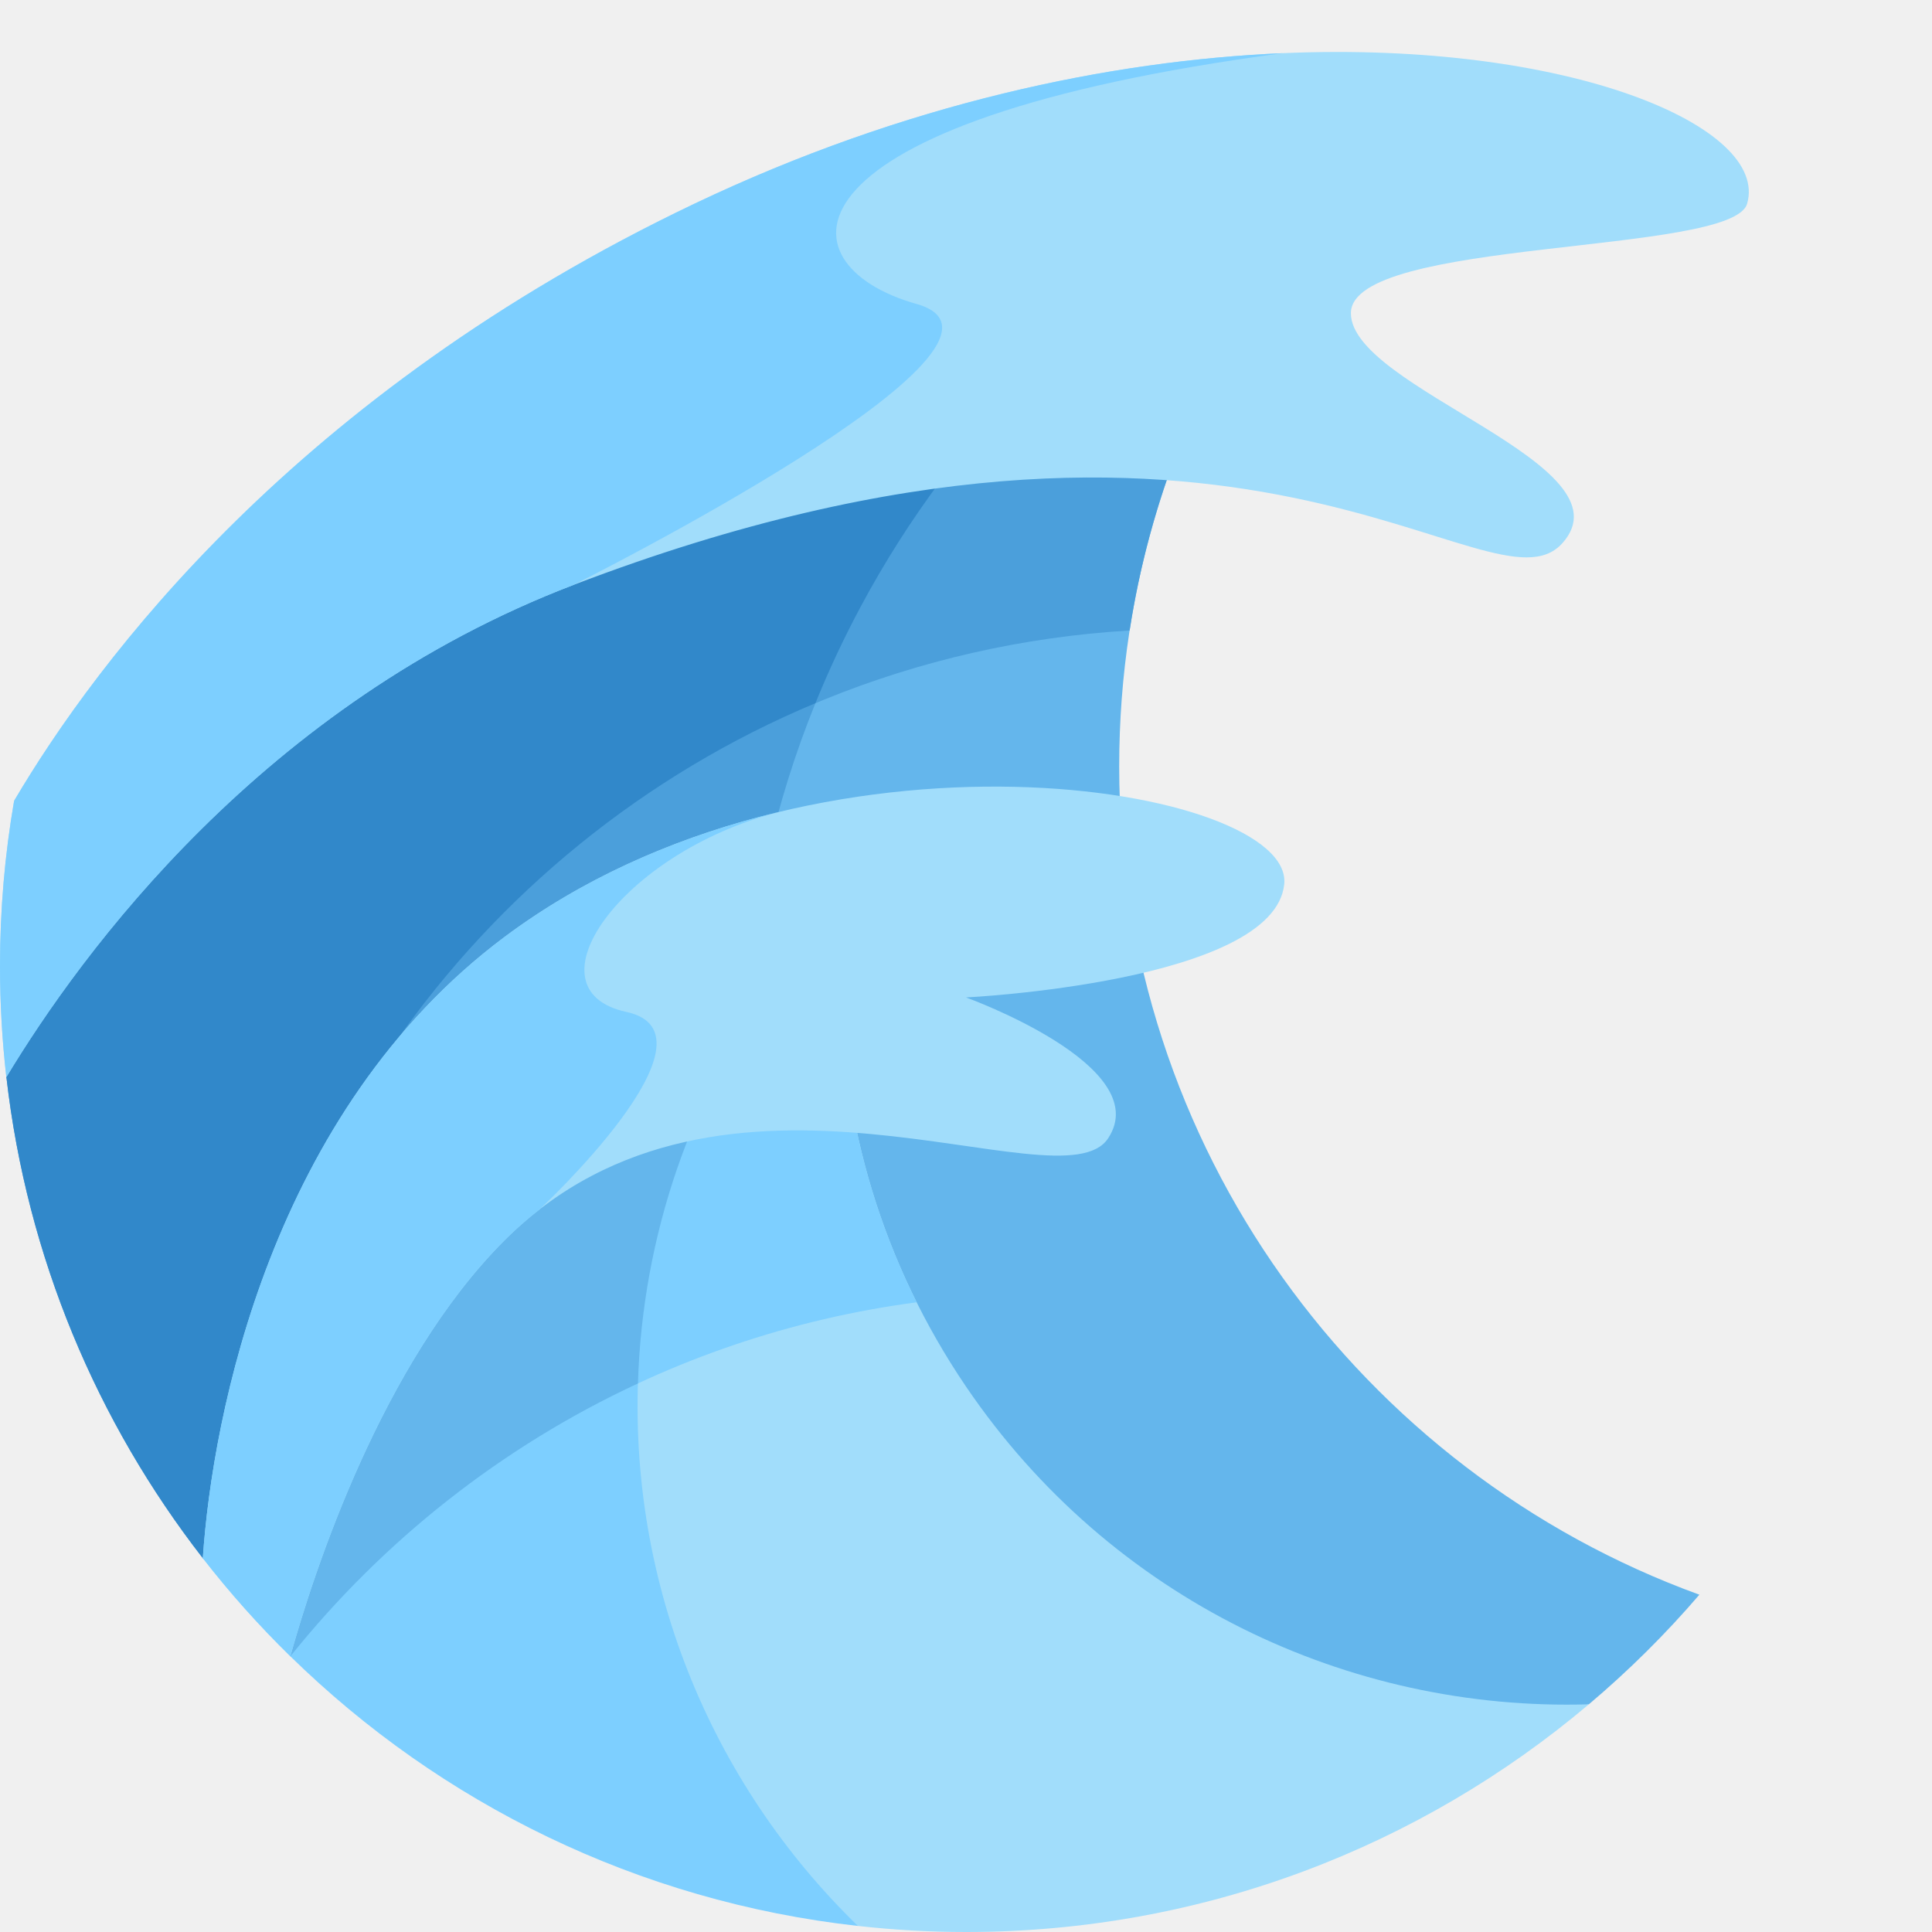
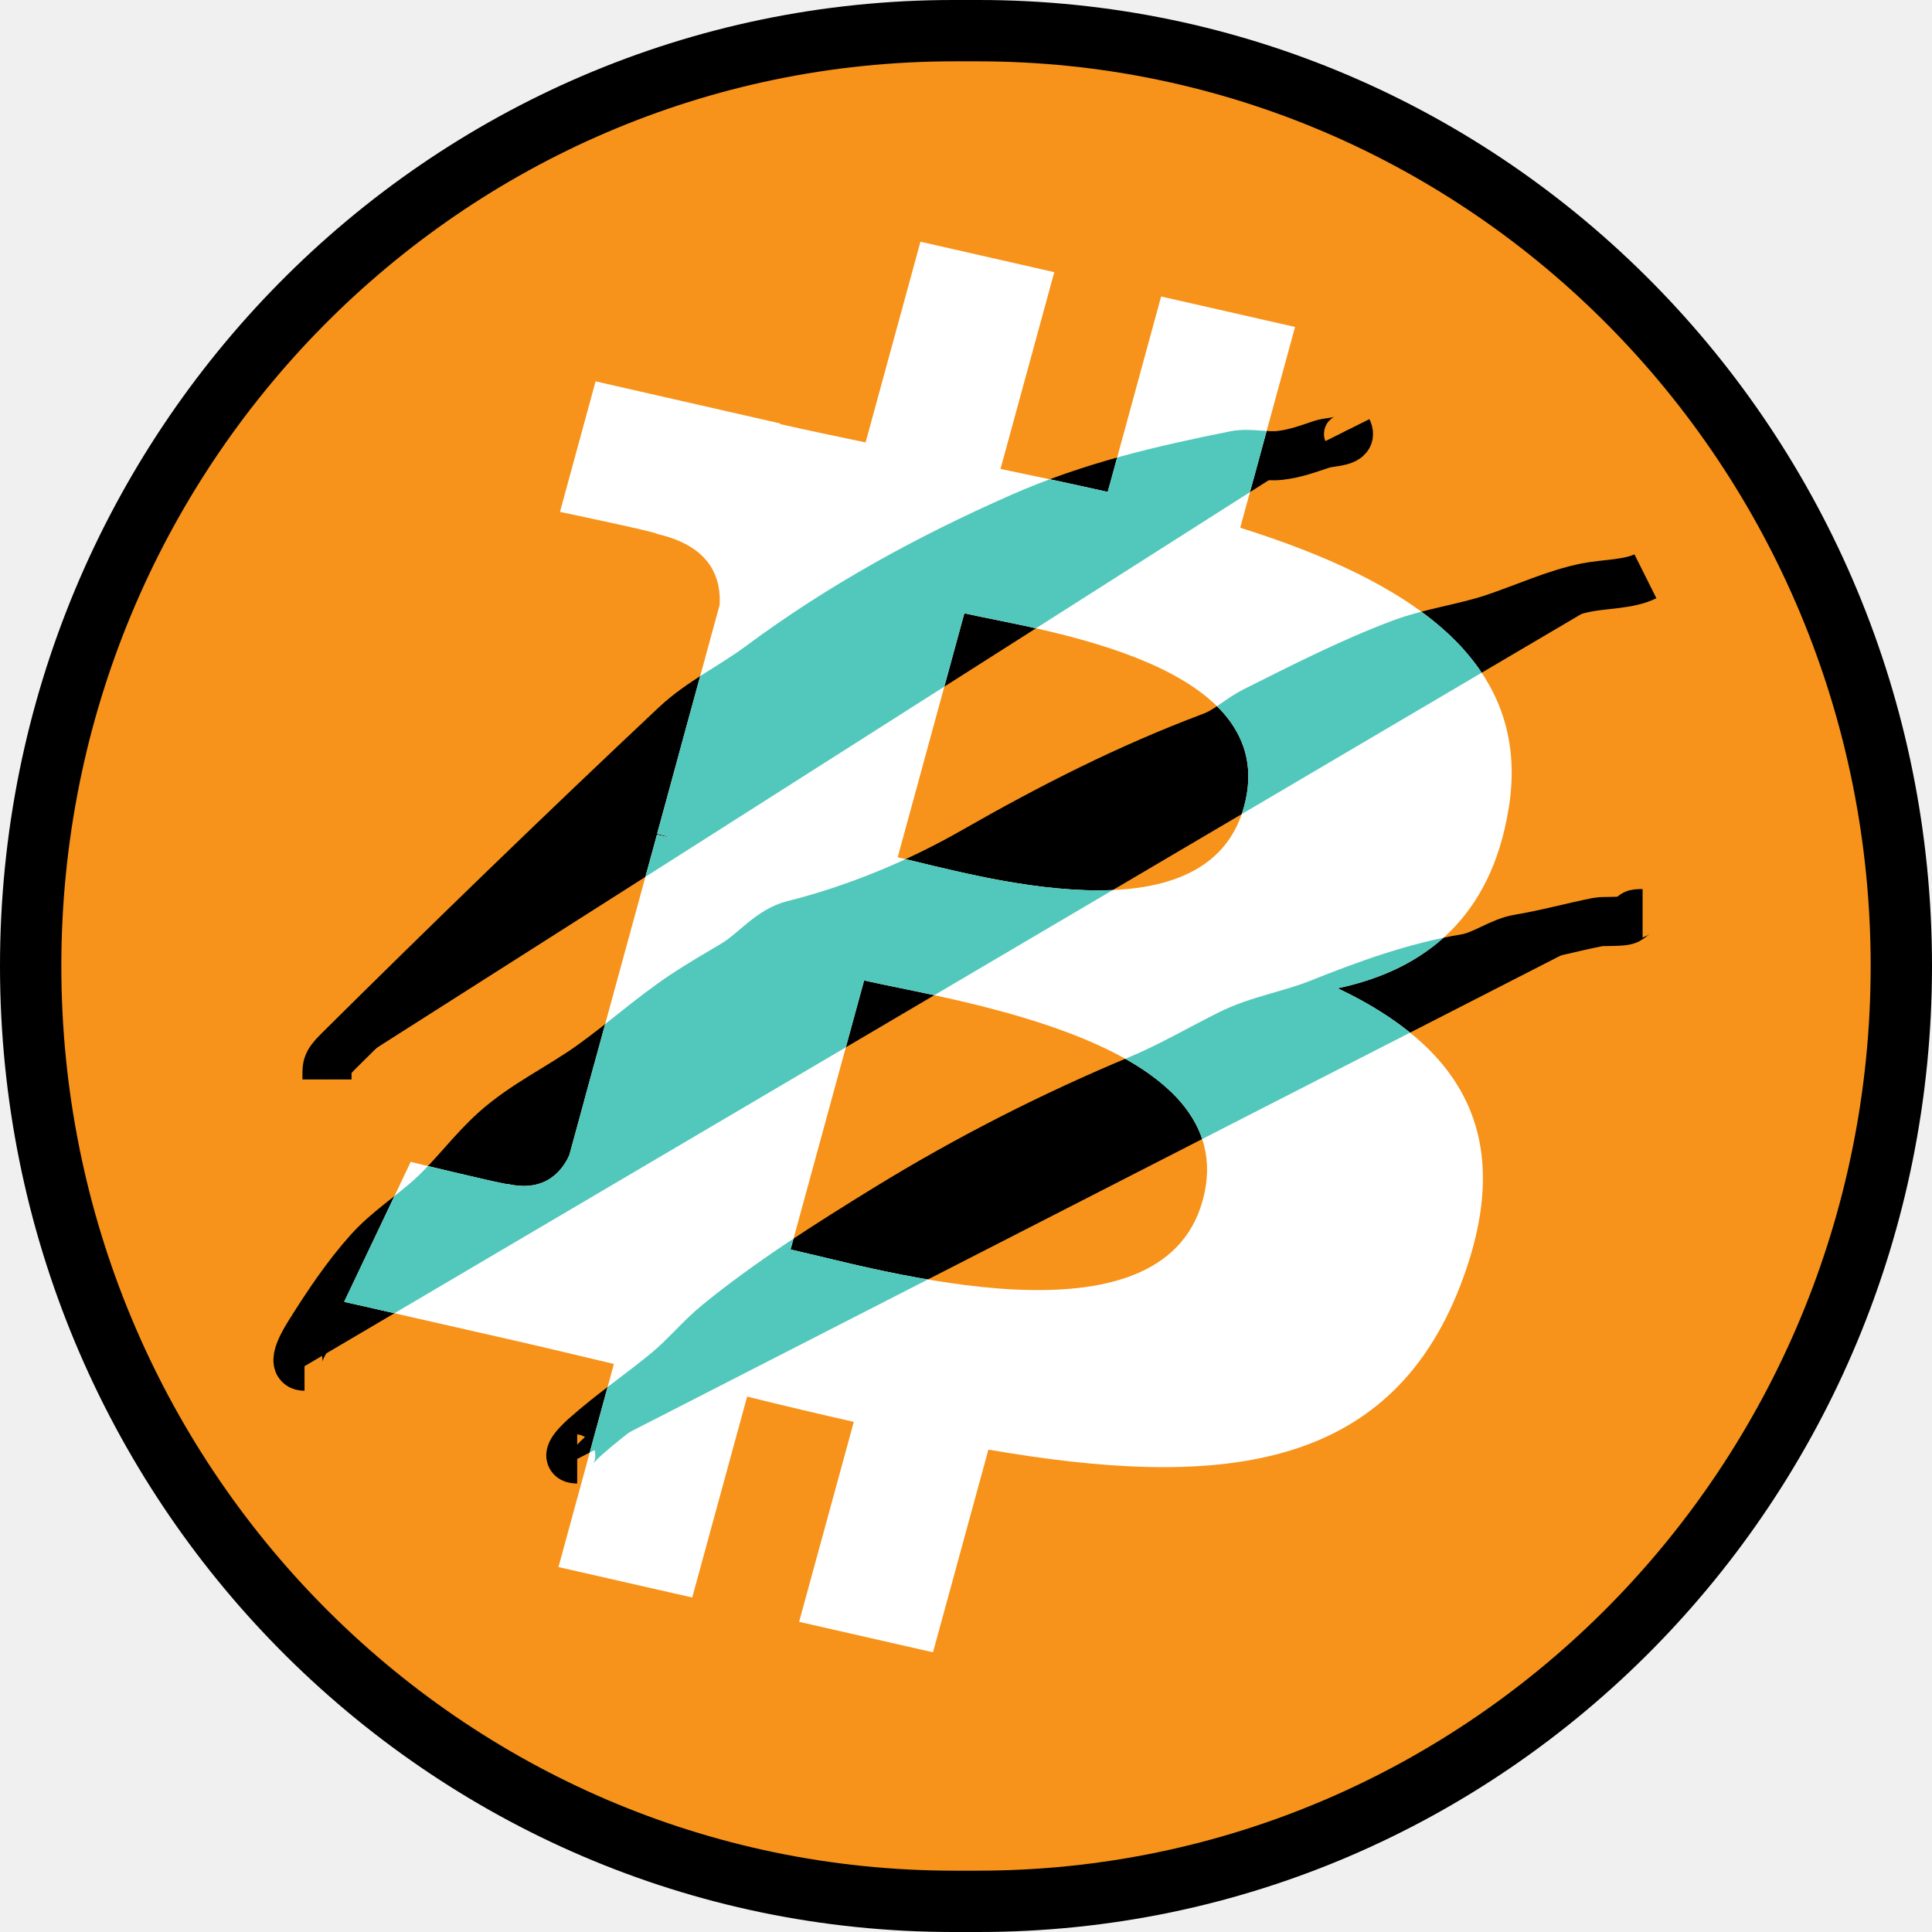
- <svg xmlns="http://www.w3.org/2000/svg" id="Capa_1" enable-background="new 0 0 512 512" height="512" viewBox="0 0 512 512" width="512" version="1.1">
-   <defs id="defs67" />
-   <g id="g62">
-     <g id="g12" />
-     <g id="g16">
-       <path d="m296.598 203.088c0-48.259 14.64-93.099 39.721-130.32 0 0-258.598 25.795-334.626 212.651.002.021.005.041.008.061.096.146.53.804 1.319 1.914 13.214 18.601 140.647 227.606 418.045 164.265 10.521-8.886 20.322-18.599 29.289-29.049-89.69-32.588-153.756-118.571-153.756-219.522z" fill="#64b6ec" id="path14" />
-     </g>
-     <g id="g20">
-       <path d="m299.361 167.088c5.342-34.519 18.241-66.541 36.959-94.319 0 0-258.598 25.795-334.626 212.651.002.021.005.041.008.061.096.146.53.804 1.319 1.914 4.87 6.854 25.256 39.57 62.941 74.983 25.922-107.485 119.655-188.515 233.399-195.29z" fill="#4b9fdb" id="path18" />
-     </g>
-     <g id="g24">
-       <path d="m275.193 471.551c-80.695-79.464-103.315-205.421-47.29-310.429 25.529-47.848 63.764-84.562 108.322-108.198 0 0-247.839 43.639-334.531 232.499 5.463 47.731 24.052 91.471 52.065 127.523.55.402 80.711 58.705 221.434 58.605z" fill="#4b9fdb" id="path22" />
-     </g>
-     <g id="g28">
-       <path d="m216.098 186.348c3.453-8.517 7.382-16.937 11.805-25.226 25.529-47.848 63.764-84.562 108.322-108.198 0 0-247.839 43.639-334.531 232.499 5.463 47.731 24.052 91.471 52.065 127.523.079.058 1.816 1.32 5.136 3.429 2.478-103.713 66.639-192.142 157.203-230.027z" fill="#3188ca" id="path26" />
-     </g>
-     <g id="g32">
-       <path d="m256.072 367.559c-22.323-32.854-33.097-70.153-33.239-107.095 0 0-140.622 25.066-145.894 178.468l150.416 71.463c9.406 1.048 18.959 1.605 28.645 1.605 62.904 0 120.497-22.701 165.066-60.341-63.517 1.933-126.635-27.645-164.994-84.1z" fill="#a1ddfb" id="path30" />
-     </g>
-     <g id="g36">
-       <path d="m76.955 438.939c40.247-50.228 99.025-84.958 165.976-93.816-13.43-26.926-19.987-55.901-20.098-84.66 0 0-140.622 25.066-145.894 178.468z" fill="#7dcfff" id="path34" />
-     </g>
-     <g id="g40">
-       <path d="m169.403 359.495c2.676-39.63 17.185-75.641 39.845-104.817 0 0-139.037 37.518-132.309 184.253 39.751 38.916 92.127 64.974 150.419 71.465-39.116-37.975-61.916-92.247-57.955-150.901z" fill="#7dcfff" id="path38" />
-     </g>
-     <g id="g44">
-       <path d="m76.952 438.944c24.579-30.676 56.07-55.568 92.116-72.32.073-2.37.174-4.744.335-7.129 2.676-39.63 17.185-75.641 39.845-104.817 0 0-139.037 37.518-132.309 184.253.004.005.008.009.013.013z" fill="#64b6ec" id="path42" />
-     </g>
-     <g id="g48">
-       <path d="m463 54c-4 13.667-105 9-105 29s75 40 56 61-84-57-262 11c-82.2 31.41-130.45 97.49-150.32 130.45-1.11-9.66-1.68-19.49-1.68-29.45 0-14.93 1.28-29.56 3.74-43.78 21.85-37.05 74.71-107.92 180.26-158.22 55.91-26.64 110.27-37.94 155.95-39.91 76.06-3.28 129.01 19.547 123.05 39.91z" fill="#a1ddfb" id="path46" />
-     </g>
-     <g id="g52">
-       <path d="m133.667 248.333c-61.758 46.192-77.379 126.772-79.917 164.607 7.137 9.185 14.89 17.866 23.189 25.992 6.286-22.553 24.218-77.693 56.728-110.203 58.127-58.127 147.464-8.056 160-27.062 12.666-19.205-37.667-37.334-37.667-37.334s81.667-4 84.333-30c2.667-26-124.43-47.509-206.666 14z" fill="#a1ddfb" id="path50" />
-     </g>
-     <g id="g56">
-       <path d="m242.931 80.569c-37.069-10.431-37.931-48.569 97.019-66.479-45.68 1.97-100.04 13.27-155.95 39.91-105.55 50.3-158.41 121.17-180.26 158.22-2.46 14.22-3.74 28.85-3.74 43.78 0 9.96.57 19.79 1.68 29.45 19.87-32.96 68.12-99.04 150.32-130.45 0 0 128-64 90.931-74.431z" fill="#7dcfff" id="path54" />
-     </g>
-     <g id="g60">
-       <path d="m206.278 215.218c-25.184 6.063-50.517 16.589-72.612 33.115-61.757 46.192-77.378 126.772-79.916 164.607 7.137 9.185 14.89 17.866 23.189 25.992 6.286-22.553 24.218-77.693 56.728-110.203 3.022-3.022 6.133-5.737 9.31-8.199l-.001-.014s50.025-46.517 23.025-52.346c-26.993-5.828-1.515-42.149 40.277-52.952z" fill="#7dcfff" id="path58" />
+ <svg xmlns="http://www.w3.org/2000/svg" xmlns:ns1="http://vectornator.io" xmlns:xlink="http://www.w3.org/1999/xlink" height="100%" style="fill-rule:nonzero;clip-rule:evenodd;stroke-linecap:round;stroke-linejoin:round;" xml:space="preserve" width="100%" version="1.1" viewBox="0 0 357.21 357.21">
+   <defs>
+     <path d="M278.935+149.534C283.419+122.131+260.561+107.4+229.305+97.573L239.444+60.452L214.682+54.82L204.811+90.963C198.31+89.483+191.626+88.086+184.984+86.703L194.926+50.322L170.185+44.691L160.039+81.799C154.652+80.679+149.364+79.572+144.231+78.407L144.259+78.291L110.119+70.51L103.534+94.644C103.534+94.644+121.901+98.486+121.513+98.725C131.539+101.009+133.359+107.065+133.048+111.866L121.499+154.155C122.19+154.316+123.086+154.547+124.073+154.908L121.464+154.316L105.268+213.556C104.042+216.336+100.932+220.506+93.924+218.923C94.171+219.251+75.93+214.824+75.93+214.824L63.641+240.695L95.863+248.025C101.856+249.396+107.729+250.831+113.504+252.183L103.259+289.735L127.986+295.366L138.139+258.219C144.887+259.893+151.444+261.437+157.86+262.892L147.749+299.864L172.504+305.496L182.749+268.021C224.962+275.312+256.711+272.371+270.058+237.529C280.825+209.469+269.529+193.284+247.319+182.723C263.494+179.305+275.677+169.594+278.928+149.534L278.935+149.534ZM222.367+221.929C214.71+249.988+162.958+234.826+146.17+231.016L159.764+181.275C176.544+185.097+230.348+192.666+222.374+221.929L222.367+221.929ZM230.017+149.128C223.037+174.652+179.957+161.684+165.975+158.505L178.3+113.391C192.281+116.571+237.293+122.504+230.017+149.128Z" id="Mask" />
+   </defs>
+   <g id="Layer 3" ns1:layerName="Layer 3">
+     <path stroke="#f7931a" stroke-opacity="0" stroke-width="9.076" d="M176.266+0L180.944+0C278.293+0+357.21+79.964+357.21+178.605L357.21+178.605C357.21+277.246+278.293+357.21+180.944+357.21L176.266+357.21C78.917+357.21+0+277.246+0+178.605L0+178.605C0+79.964+78.917+0+176.266+0Z" fill="#000000" stroke-linecap="butt" opacity="1" stroke-linejoin="miter" />
+     <path stroke="#f7931a" stroke-opacity="0" stroke-width="9.076" d="M176.266+0L180.944+0C278.293+0+357.21+79.964+357.21+178.605L357.21+178.605C357.21+277.246+278.293+357.21+180.944+357.21L176.266+357.21C78.917+357.21+0+277.246+0+178.605L0+178.605C0+79.964+78.917+0+176.266+0Z" fill="#6878ff" stroke-linecap="butt" opacity="0" stroke-linejoin="miter" />
+     <path stroke="#f7931a" stroke-opacity="0" stroke-width="9.076" d="M176.415+11.34L180.795+11.34C271.963+11.34+345.87+86.227+345.87+178.605L345.87+178.605C345.87+270.983+271.963+345.87+180.795+345.87L176.415+345.87C85.247+345.87+11.34+270.983+11.34+178.605L11.34+178.605C11.34+86.227+85.247+11.34+176.415+11.34Z" fill="#f7931a" stroke-linecap="butt" opacity="1" stroke-linejoin="miter" />
+   </g>
+   <g id="Layer 3 copy" ns1:layerName="Layer 3 copy" visibility="hidden">
+     <path stroke="#f7931a" stroke-opacity="0" stroke-width="9.076" d="M176.266+0L180.944+0C278.293+0+357.21+79.964+357.21+178.605L357.21+178.605C357.21+277.246+278.293+357.21+180.944+357.21L176.266+357.21C78.917+357.21+0+277.246+0+178.605L0+178.605C0+79.964+78.917+0+176.266+0Z" fill="#f7931a" stroke-linecap="butt" opacity="1" stroke-linejoin="miter" />
+     <path stroke="#f7931a" stroke-opacity="0" stroke-width="9.076" d="M176.266+0L180.944+0C278.293+0+357.21+79.964+357.21+178.605L357.21+178.605C357.21+277.246+278.293+357.21+180.944+357.21L176.266+357.21C78.917+357.21+0+277.246+0+178.605L0+178.605C0+79.964+78.917+0+176.266+0Z" fill="#6878ff" stroke-linecap="butt" opacity="0" stroke-linejoin="miter" />
+     <path stroke="#f7931a" stroke-opacity="0" stroke-width="9.076" d="M176.415+11.34L180.795+11.34C271.963+11.34+345.87+86.227+345.87+178.605L345.87+178.605C345.87+270.983+271.963+345.87+180.795+345.87L176.415+345.87C85.247+345.87+11.34+270.983+11.34+178.605L11.34+178.605C11.34+86.227+85.247+11.34+176.415+11.34Z" fill="#000000" stroke-linecap="butt" opacity="1" stroke-linejoin="miter" />
+   </g>
+   <g id="Layer 2" ns1:layerName="Layer 2">
+     <path stroke="#f7931a" stroke-opacity="0" stroke-width="9.076" d="M173.079+38.189L188.5+38.189L188.5+304.82L173.079+304.82L173.079+38.189Z" fill="#f7931a" stroke-linecap="butt" opacity="0" stroke-linejoin="miter" />
+   </g>
+   <g id="Layer 2 copy" ns1:layerName="Layer 2 copy" visibility="hidden">
+     <path stroke="#f7931a" stroke-width="9.076" d="M162.85+36.185L195.595+36.185L195.595+302.817L162.85+302.817L162.85+36.185Z" fill="#f7931a" stroke-linecap="butt" opacity="1" stroke-linejoin="miter" />
+   </g>
+   <g id="Layer 2 copy_2" ns1:layerName="Layer 2 copy" visibility="hidden">
+     <path stroke="#6878ff" stroke-width="9.076" d="M155.574+36.383L170.844+36.383L170.844+303.014L155.574+303.014L155.574+36.383Z" fill="#6878ff" stroke-linecap="butt" opacity="1" stroke-linejoin="miter" />
+     <path stroke="#6878ff" stroke-width="9.076" d="M189.358+36.383L204.628+36.383L204.628+303.014L189.358+303.014L189.358+36.383Z" fill="#6878ff" stroke-linecap="butt" opacity="1" stroke-linejoin="miter" />
+   </g>
+   <g id="Layer 2 copy copy" ns1:layerName="Layer 2 copy copy" visibility="hidden">
+     <path stroke="#f7931a" stroke-width="9.076" d="M155.574+36.383L170.844+36.383L170.844+303.014L155.574+303.014L155.574+36.383Z" fill="#f7931a" stroke-linecap="butt" opacity="1" stroke-linejoin="miter" />
+     <path stroke="#f7931a" stroke-width="9.076" d="M189.358+36.383L204.628+36.383L204.628+303.014L189.358+303.014L189.358+36.383Z" fill="#f7931a" stroke-linecap="butt" opacity="1" stroke-linejoin="miter" />
+   </g>
+   <g id="Layer 2 copy copy copy" ns1:layerName="Layer 2 copy copy copy" visibility="hidden">
+     <path stroke="#f7931a" stroke-opacity="0" stroke-width="9.076" d="M173.055+55.172L193.095+55.172L193.095+294.135L173.055+294.135L173.055+55.172Z" fill="#f7931a" stroke-linecap="butt" opacity="1" stroke-linejoin="miter" />
+     <path d="M279.818+126.2C276.975+100.225+251.225+92.217+218.703+90.648L218.747+54.504L193.543+55.22L193.501+90.412C186.883+90.598+180.112+90.904+173.385+91.211L173.433+55.786L148.25+56.497L148.195+92.632C142.74+92.883+137.382+93.123+132.159+93.273L132.155+93.162L97.403+94.133L97.38+117.631C97.38+117.631+115.987+116.795+115.677+117.103C125.884+116.817+129.206+121.895+130.159+126.334L130.11+167.51C130.814+167.493+131.733+167.493+132.773+167.588L130.118+167.665L130.033+225.35C129.582+228.167+127.688+232.692+120.557+232.904C120.879+233.145+102.241+233.418+102.241+233.418L97.203+259.84L130+258.91C136.103+258.744+142.106+258.665+147.994+258.533L147.961+295.094L173.131+294.386L173.182+258.215C180.086+258.146+186.774+258.005+193.303+257.815L193.247+293.819L218.444+293.104L218.498+256.613C260.862+253.294+290.529+243.136+294.243+208.307C297.25+180.254+282.205+168.199+258.163+163.83C272.776+156.911+281.924+145.208+279.812+126.201L279.818+126.2ZM244.462+205.363C244.435+232.682+190.875+231.093+173.79+231.586L173.857+183.151C190.939+182.672+244.486+176.872+244.469+205.361L244.462+205.363ZM232.822+137.361C232.783+162.216+188.108+160.578+173.877+160.983L173.934+117.055C188.164+116.65+232.858+111.436+232.822+137.361Z" fill-opacity="0.29" fill="#ffffff" opacity="1" />
+   </g>
+   <g id="Layer 2 copy copy copy copy" ns1:layerName="Layer 2 copy copy copy copy" visibility="hidden">
+     <path d="M285.971+153.046C290.455+125.643+267.597+110.912+236.341+101.084L246.48+63.964L221.717+58.332L211.846+94.475C205.346+92.995+198.662+91.598+192.02+90.215L201.961+53.834L177.22+48.203L167.074+85.311C161.688+84.191+156.4+83.084+151.267+81.919L151.295+81.803L117.155+74.022L110.57+98.156C110.57+98.156+128.937+101.998+128.549+102.236C138.575+104.521+140.394+110.577+140.084+115.378L128.535+157.667C129.226+157.827+130.121+158.059+131.109+158.42L128.5+157.827L112.304+217.068C111.077+219.848+107.968+224.018+100.96+222.435C101.206+222.763+82.966+218.336+82.966+218.336L70.677+244.207L102.899+251.537C108.892+252.908+114.765+254.343+120.54+255.694L110.295+293.247L135.022+298.878L145.175+261.731C151.922+263.404+158.479+264.949+164.896+266.403L154.785+303.376L179.54+309.007L189.785+271.533C231.997+278.824+263.747+275.883+277.094+241.041C287.86+212.981+276.565+196.795+254.355+186.234C270.53+182.817+282.713+173.106+285.964+153.046L285.971+153.046ZM229.403+225.44C221.746+253.5+169.993+238.338+153.206+234.528L166.799+184.786C183.58+188.609+237.384+196.178+229.41+225.44L229.403+225.44ZM237.053+152.64C230.073+178.164+186.993+165.196+173.011+162.017L185.336+116.903C199.317+120.082+244.329+126.016+237.053+152.64Z" fill-opacity="0.346" fill="#ffffff" opacity="1" />
+     <path stroke="#f7931a" stroke-opacity="0" stroke-width="9.076" d="M168.686+34.454L188.726+34.475L188.524+324.263L168.484+324.243L168.686+34.454Z" fill="#f7931a" stroke-linecap="butt" opacity="1" stroke-linejoin="miter" />
+   </g>
+   <g id="Layer 4" ns1:layerName="Layer 4" visibility="hidden">
+     <path d="M80.89+79.751L80.095+105.848C80.095+105.848+99.313+105.437+98.983+105.772C109.528+105.7+112.857+111.39+113.703+116.35L112.315+162.174C113.043+162.172+113.988+162.152+115.059+162.283L112.318+162.327L110.466+226.495C109.912+229.617+107.836+234.572+100.468+234.636C100.793+234.911+81.505+234.791+81.505+234.791L75.506+264.042L75.583+264.04L213.484+261.799C250.179+257.72+276.127+246.047+280.531+211.456C284.511+180.33+269.283+166.614+244.601+161.175C259.902+153.832+269.737+141.013+268.15+119.824C266.025+90.867+239.692+81.319+206.168+78.789L206.167+78.712L80.906+80.748L80.89+79.751ZM174.862+106.763C194.047+106.743+219.916+109.505+219.282+131.129C218.466+158.77+172.388+155.806+157.685+155.913L159.177+107.095C162.852+107.068+168.466+106.77+174.862+106.763ZM175.827+180.245C198.828+180.229+229.878+183.234+229.198+206.996C228.318+237.379+173.11+234.298+155.457+234.433L157.02+180.627C161.432+180.597+168.16+180.25+175.827+180.245Z" fill-opacity="0.501" fill="#f7931a" opacity="1" />
+   </g>
+   <g id="Layer 4 copy" ns1:layerName="Layer 4 copy" visibility="hidden">
+     <path d="M115.922+59.092L107.559+83.826C107.559+83.826+126.063+89.031+125.65+89.255C135.759+92.259+137.285+98.672+136.65+103.663L121.973+147.095C122.67+147.305+123.58+147.561+124.566+147.998L121.931+147.242L101.467+208.087C100.027+210.913+96.597+215.048+89.531+212.963C89.762+213.321+71.345+207.587+71.345+207.587L57.085+233.821L57.159+233.842L189.732+271.871C226.023+278.659+254.247+275.051+268.536+243.243C281.411+214.626+270.84+197.069+248.812+184.676C265.589+182.109+278.732+172.711+283.386+151.978C289.789+123.659+267.38+106.854+236.047+94.667L236.068+94.594L115.647+60.051L115.922+59.092ZM197.949+112.308C216.308+117.877+240.251+128.056+233.344+148.557C224.512+174.761+181.296+158.504+167.199+154.322L182.847+108.056C186.372+109.102+191.829+110.452+197.949+112.308ZM177.466+182.884C199.474+189.569+228.302+201.489+220.729+224.023C211.036+252.832+159.12+233.801+142.194+228.788L159.364+177.771C163.593+179.028+170.13+180.656+177.466+182.884Z" fill-opacity="0.501" fill="#f7931a" opacity="1" />
+   </g>
+   <g id="Layer 2 copy copy copy copy copy" ns1:layerName="Layer 2 copy copy copy copy copy" visibility="hidden">
+     <path d="M278.971+150.046C283.455+122.643+260.597+107.912+229.341+98.084L239.48+60.964L214.717+55.332L204.846+91.475C198.346+89.995+191.662+88.598+185.02+87.215L194.961+50.834L170.22+45.203L160.074+82.311C154.688+81.191+149.4+80.084+144.267+78.919L144.295+78.803L110.155+71.022L103.57+95.156C103.57+95.156+121.937+98.998+121.549+99.236C131.575+101.521+133.394+107.577+133.084+112.378L121.535+154.667C122.226+154.827+123.121+155.059+124.109+155.42L121.5+154.827L105.304+214.068C104.077+216.848+100.968+221.018+93.96+219.435C94.206+219.763+75.966+215.336+75.966+215.336L63.677+241.207L95.899+248.537C101.892+249.908+107.765+251.343+113.54+252.694L103.295+290.247L128.022+295.878L138.175+258.731C144.922+260.404+151.479+261.949+157.896+263.403L147.785+300.376L172.54+306.007L182.785+268.533C224.997+275.824+256.747+272.883+270.094+238.041C280.86+209.981+269.565+193.795+247.355+183.234C263.53+179.817+275.713+170.106+278.964+150.046L278.971+150.046ZM222.403+222.44C214.746+250.5+162.993+235.338+146.206+231.528L159.799+181.786C176.58+185.609+230.384+193.178+222.41+222.44L222.403+222.44ZM230.053+149.64C223.073+175.164+179.993+162.196+166.011+159.017L178.336+113.903C192.317+117.082+237.329+123.016+230.053+149.64Z" opacity="0" fill="#f7931a" />
+   </g>
+   <g id="Layer 1" ns1:layerName="Layer 1">
+     <path stroke="#000000" stroke-width="9.076" d="M60.46+199.584C60.46+197.287+60.202+196.705+62.539+194.387C83.068+174.023+103.843+153.903+124.909+134.096C129.531+129.749+135.406+126.961+140.501+123.181C155.534+112.027+171.681+103.183+188.838+95.634C201.744+89.955+214.678+86.932+228.339+84.2C230.992+83.669+233.957+84.499+236.655+84.2C239.419+83.892+241.854+82.986+244.451+82.121C246.11+81.568+250.276+81.817+249.129+79.522" fill="#000000" stroke-linecap="butt" opacity="1" stroke-linejoin="miter" />
+     <path stroke="#000000" stroke-width="9.076" d="M56.302+252.599C53.359+252.599+56.592+247.56+57.341+246.362C60.557+241.216+64.187+235.81+68.256+231.289C71.651+227.516+75.957+224.808+79.69+221.414C83.938+217.552+87.321+212.783+91.645+208.94C97.038+204.145+103.529+201.119+109.316+196.985C115.182+192.795+120.437+188.012+126.468+183.992C129.494+181.974+132.699+180.149+135.823+178.274C139.483+176.079+142.356+172.093+146.738+170.998C158.177+168.138+169.75+163.343+180.002+157.484C194.461+149.222+208.586+142.023+224.181+136.175C226.938+135.141+229.262+132.854+231.977+131.497C240.783+127.094+249.767+122.487+259.004+119.023C264.552+116.942+270.544+116.216+276.156+114.345C281.862+112.443+287.591+109.771+293.308+108.628C296.599+107.97+301.236+108.042+304.222+106.549" fill="#000000" stroke-linecap="butt" opacity="1" stroke-linejoin="miter" />
+     <path stroke="#000000" stroke-width="9.076" d="M106.717+269.75C103.522+269.75+107.77+266.043+108.277+265.592C113.077+261.325+118.397+257.716+123.349+253.638C126.669+250.904+129.401+247.506+132.705+244.802C142.21+237.026+153.402+229.946+163.89+223.493C178.81+214.311+194.577+206.289+210.667+199.584C216.303+197.236+221.841+193.997+227.299+191.268C232.645+188.595+238.511+187.719+243.931+185.551C252.715+182.037+261.659+178.785+270.958+177.235C274.281+176.681+277.386+174.171+280.834+173.597C285.807+172.768+290.551+171.445+295.387+170.478C296.504+170.255+300.205+170.558+301.104+169.958C302.427+169.076+301.729+168.919+303.703+168.919" fill="#000000" stroke-linecap="butt" opacity="1" stroke-linejoin="miter" />
+   </g>
+   <g id="Layer 1 copy" ns1:layerName="Layer 1 copy" visibility="hidden">
+     <path stroke="#ffffff" stroke-width="9.076" d="M60.46+199.584C60.46+197.287+60.202+196.705+62.539+194.387C83.068+174.023+103.843+153.903+124.909+134.096C129.531+129.749+135.406+126.961+140.501+123.181C155.534+112.027+171.681+103.183+188.838+95.634C201.744+89.955+214.678+86.932+228.339+84.2C230.992+83.669+233.957+84.499+236.655+84.2C239.419+83.892+241.854+82.986+244.451+82.121C246.11+81.568+250.276+81.817+249.129+79.522" fill="#ffffff" stroke-linecap="butt" opacity="1" stroke-linejoin="miter" />
+     <path stroke="#ffffff" stroke-width="9.076" d="M56.302+252.599C53.359+252.599+56.592+247.56+57.341+246.362C60.557+241.216+64.187+235.81+68.256+231.289C71.651+227.516+75.957+224.808+79.69+221.414C83.938+217.552+87.321+212.783+91.645+208.94C97.038+204.145+103.529+201.119+109.316+196.985C115.182+192.795+120.437+188.012+126.468+183.992C129.494+181.974+132.699+180.149+135.823+178.274C139.483+176.079+142.356+172.093+146.738+170.998C158.177+168.138+169.75+163.343+180.002+157.484C194.461+149.222+208.586+142.023+224.181+136.175C226.938+135.141+229.262+132.854+231.977+131.497C240.783+127.094+249.767+122.487+259.004+119.023C264.552+116.942+270.544+116.216+276.156+114.345C281.862+112.443+287.591+109.771+293.308+108.628C296.599+107.97+301.236+108.042+304.222+106.549" fill="#ffffff" stroke-linecap="butt" opacity="1" stroke-linejoin="miter" />
+     <path stroke="#ffffff" stroke-width="9.076" d="M106.717+269.75C103.522+269.75+107.77+266.043+108.277+265.592C113.077+261.325+118.397+257.716+123.349+253.638C126.669+250.904+129.401+247.506+132.705+244.802C142.21+237.026+153.402+229.946+163.89+223.493C178.81+214.311+194.577+206.289+210.667+199.584C216.303+197.236+221.841+193.997+227.299+191.268C232.645+188.595+238.511+187.719+243.931+185.551C252.715+182.037+261.659+178.785+270.958+177.235C274.281+176.681+277.386+174.171+280.834+173.597C285.807+172.768+290.551+171.445+295.387+170.478C296.504+170.255+300.205+170.558+301.104+169.958C302.427+169.076+301.729+168.919+303.703+168.919" fill="#ffffff" stroke-linecap="butt" opacity="1" stroke-linejoin="miter" />
+   </g>
+   <g id="Layer 1 copy_2" ns1:layerName="Layer 1 copy">
+     <g opacity="1" ns1:mask="#Mask">
+       <use xlink:href="#Mask" fill="#ffffff" stroke="none" />
+       <clipPath id="ClipPath">
+         <use xlink:href="#Mask" fill="none" overflow="visible" />
+       </clipPath>
+       <g clip-path="url(#ClipPath)">
+         <path stroke="#52c8bc" stroke-width="9.076" d="M60.46+199.584C60.46+197.287+60.202+196.705+62.539+194.387C83.068+174.023+103.843+153.903+124.909+134.096C129.531+129.749+135.406+126.961+140.501+123.181C155.534+112.027+171.681+103.183+188.838+95.634C201.744+89.955+214.678+86.932+228.339+84.2C230.992+83.669+233.957+84.499+236.655+84.2C239.419+83.892+241.854+82.986+244.451+82.121C246.11+81.568+250.276+81.817+249.129+79.522" fill="#52c8bc" stroke-linecap="butt" opacity="1" stroke-linejoin="miter" />
+         <path stroke="#52c8bc" stroke-width="9.076" d="M56.302+252.599C53.359+252.599+56.592+247.56+57.341+246.362C60.557+241.216+64.187+235.81+68.256+231.289C71.651+227.516+75.957+224.808+79.69+221.414C83.938+217.552+87.321+212.783+91.645+208.94C97.038+204.145+103.529+201.119+109.316+196.985C115.182+192.795+120.437+188.012+126.468+183.992C129.494+181.974+132.699+180.149+135.823+178.274C139.483+176.079+142.356+172.093+146.738+170.998C158.177+168.138+169.75+163.343+180.002+157.484C194.461+149.222+208.586+142.023+224.181+136.175C226.938+135.141+229.262+132.854+231.977+131.497C240.783+127.094+249.767+122.487+259.004+119.023C264.552+116.942+270.544+116.216+276.156+114.345C281.862+112.443+287.591+109.771+293.308+108.628C296.599+107.97+301.236+108.042+304.222+106.549" fill="#52c8bc" stroke-linecap="butt" opacity="1" stroke-linejoin="miter" />
+         <path stroke="#52c8bc" stroke-width="9.076" d="M106.717+269.75C103.522+269.75+107.77+266.043+108.277+265.592C113.077+261.325+118.397+257.716+123.349+253.638C126.669+250.904+129.401+247.506+132.705+244.802C142.21+237.026+153.402+229.946+163.89+223.493C178.81+214.311+194.577+206.289+210.667+199.584C216.303+197.236+221.841+193.997+227.299+191.268C232.645+188.595+238.511+187.719+243.931+185.551C252.715+182.037+261.659+178.785+270.958+177.235C274.281+176.681+277.386+174.171+280.834+173.597C285.807+172.768+290.551+171.445+295.387+170.478C296.504+170.255+300.205+170.558+301.104+169.958C302.427+169.076+301.729+168.919+303.703+168.919" fill="#52c8bc" stroke-linecap="butt" opacity="1" stroke-linejoin="miter" />
+       </g>
    </g>
  </g>
</svg>
